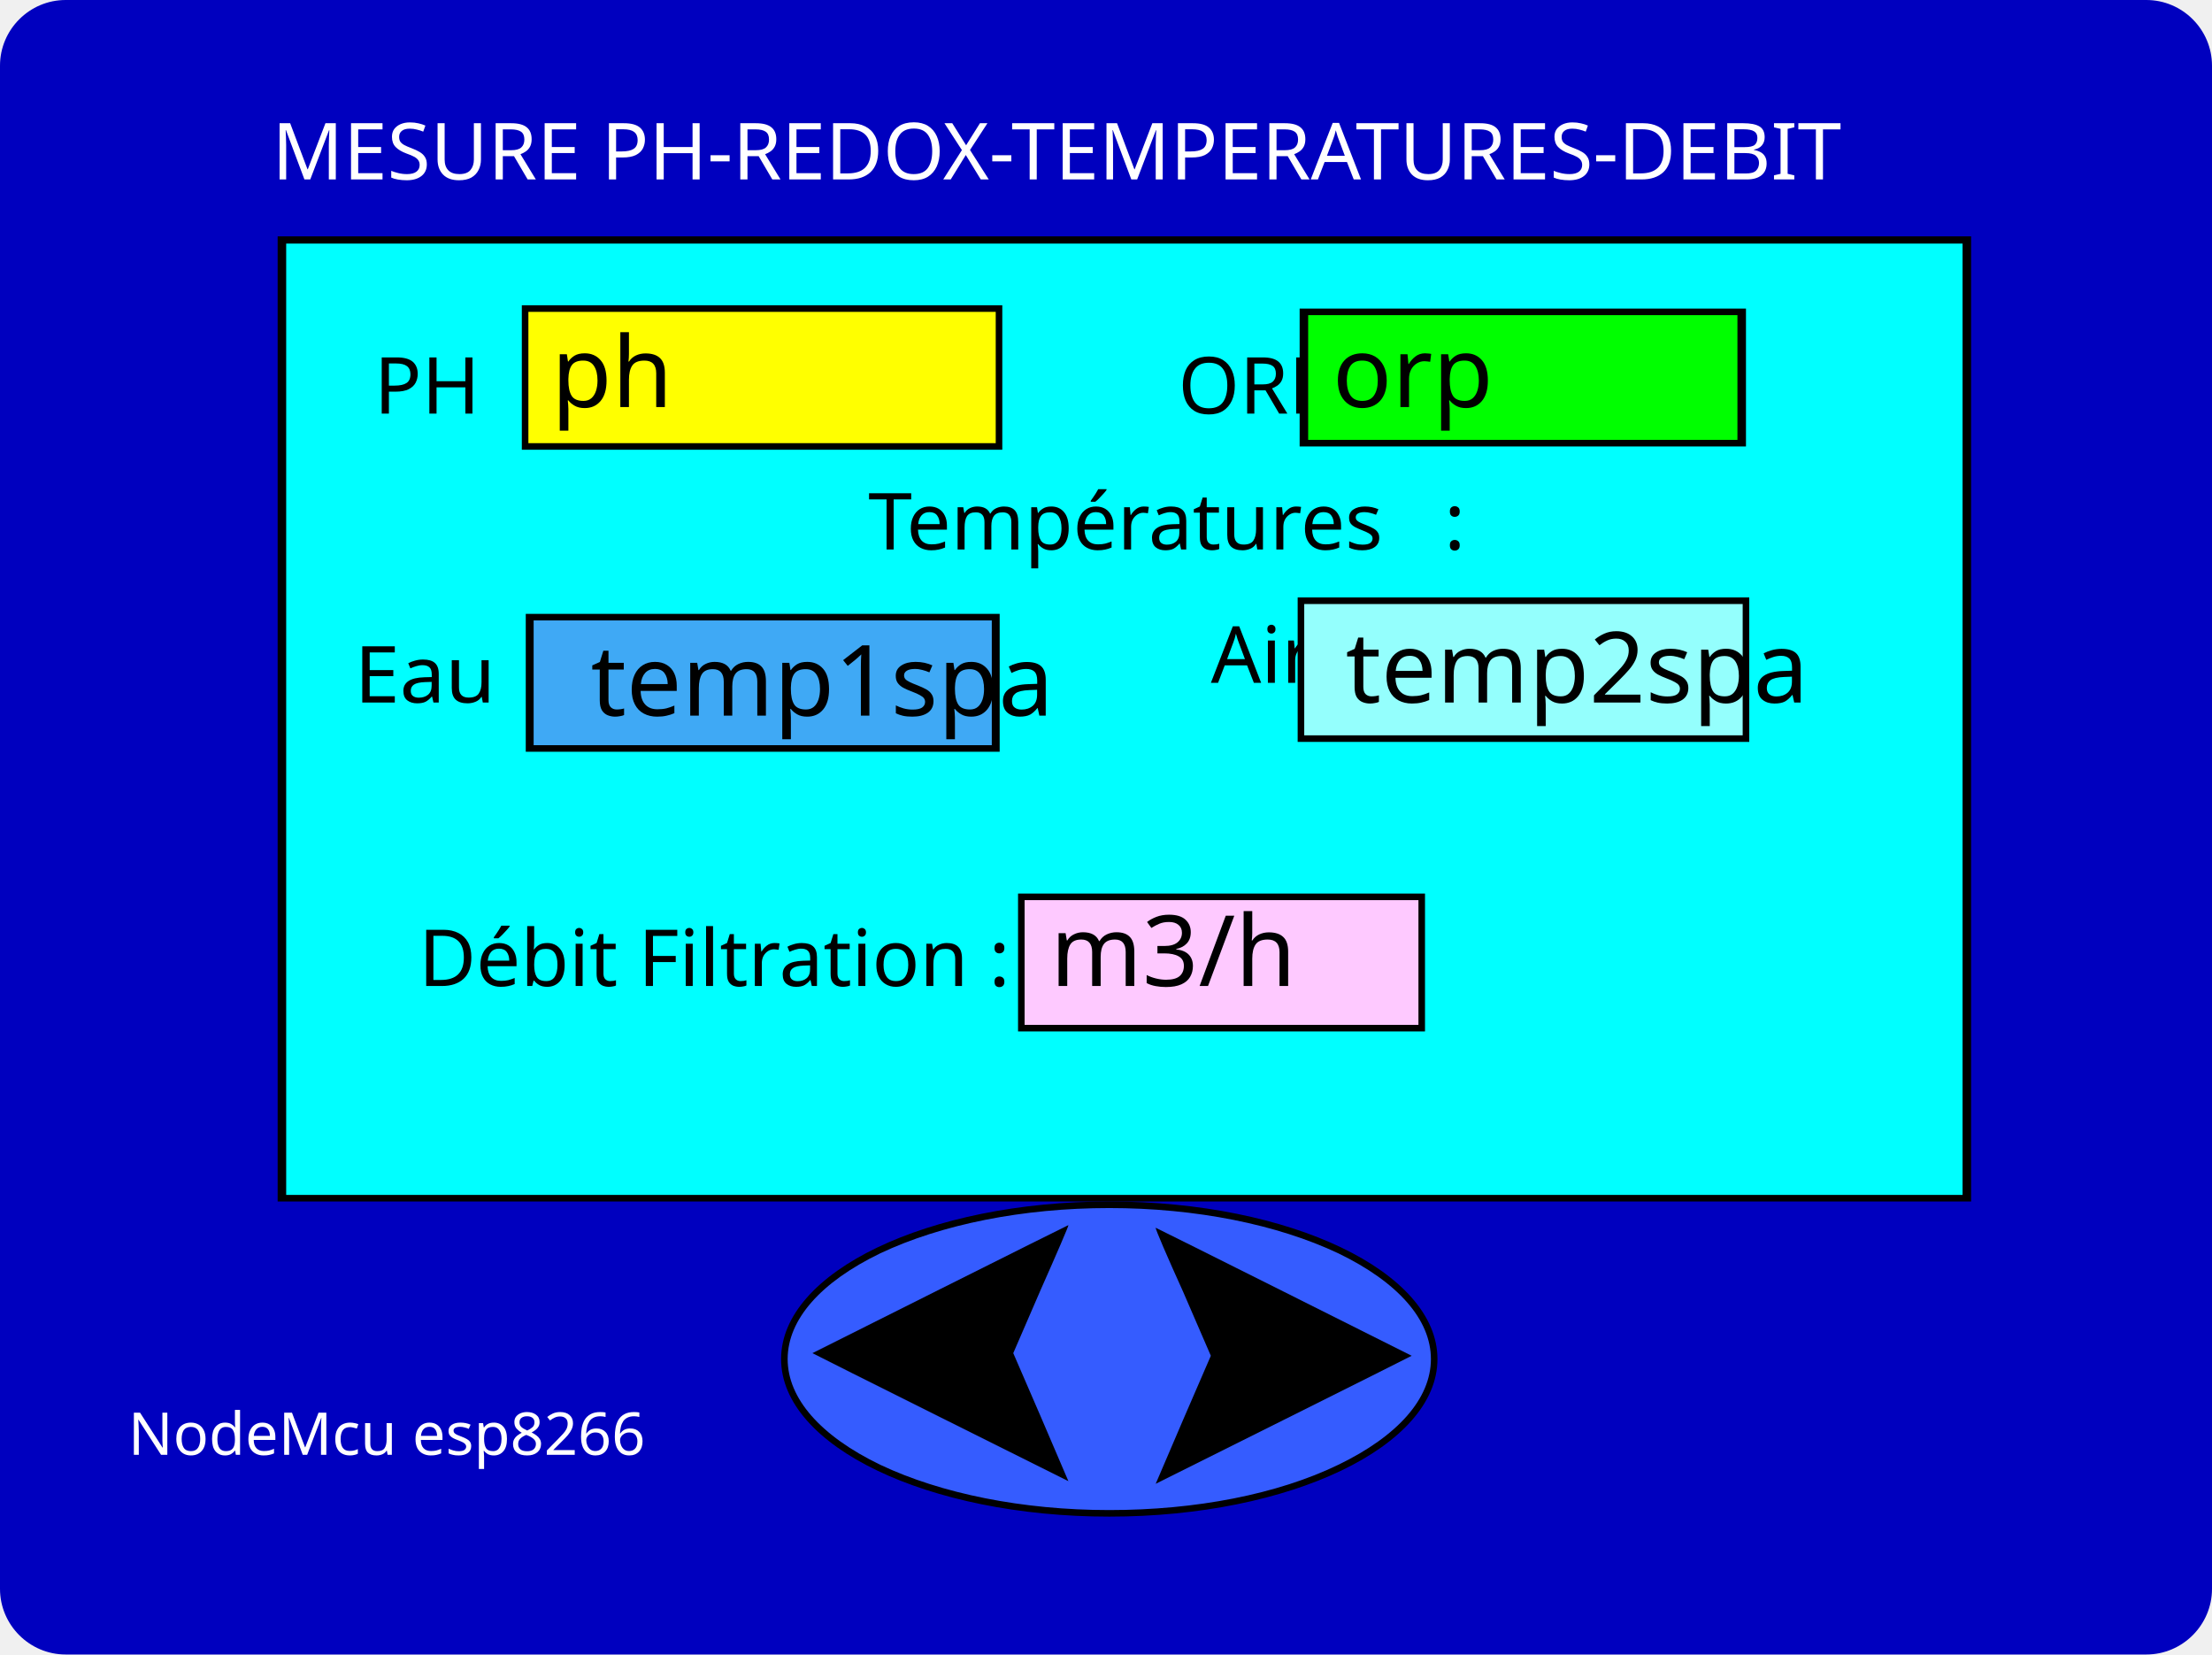
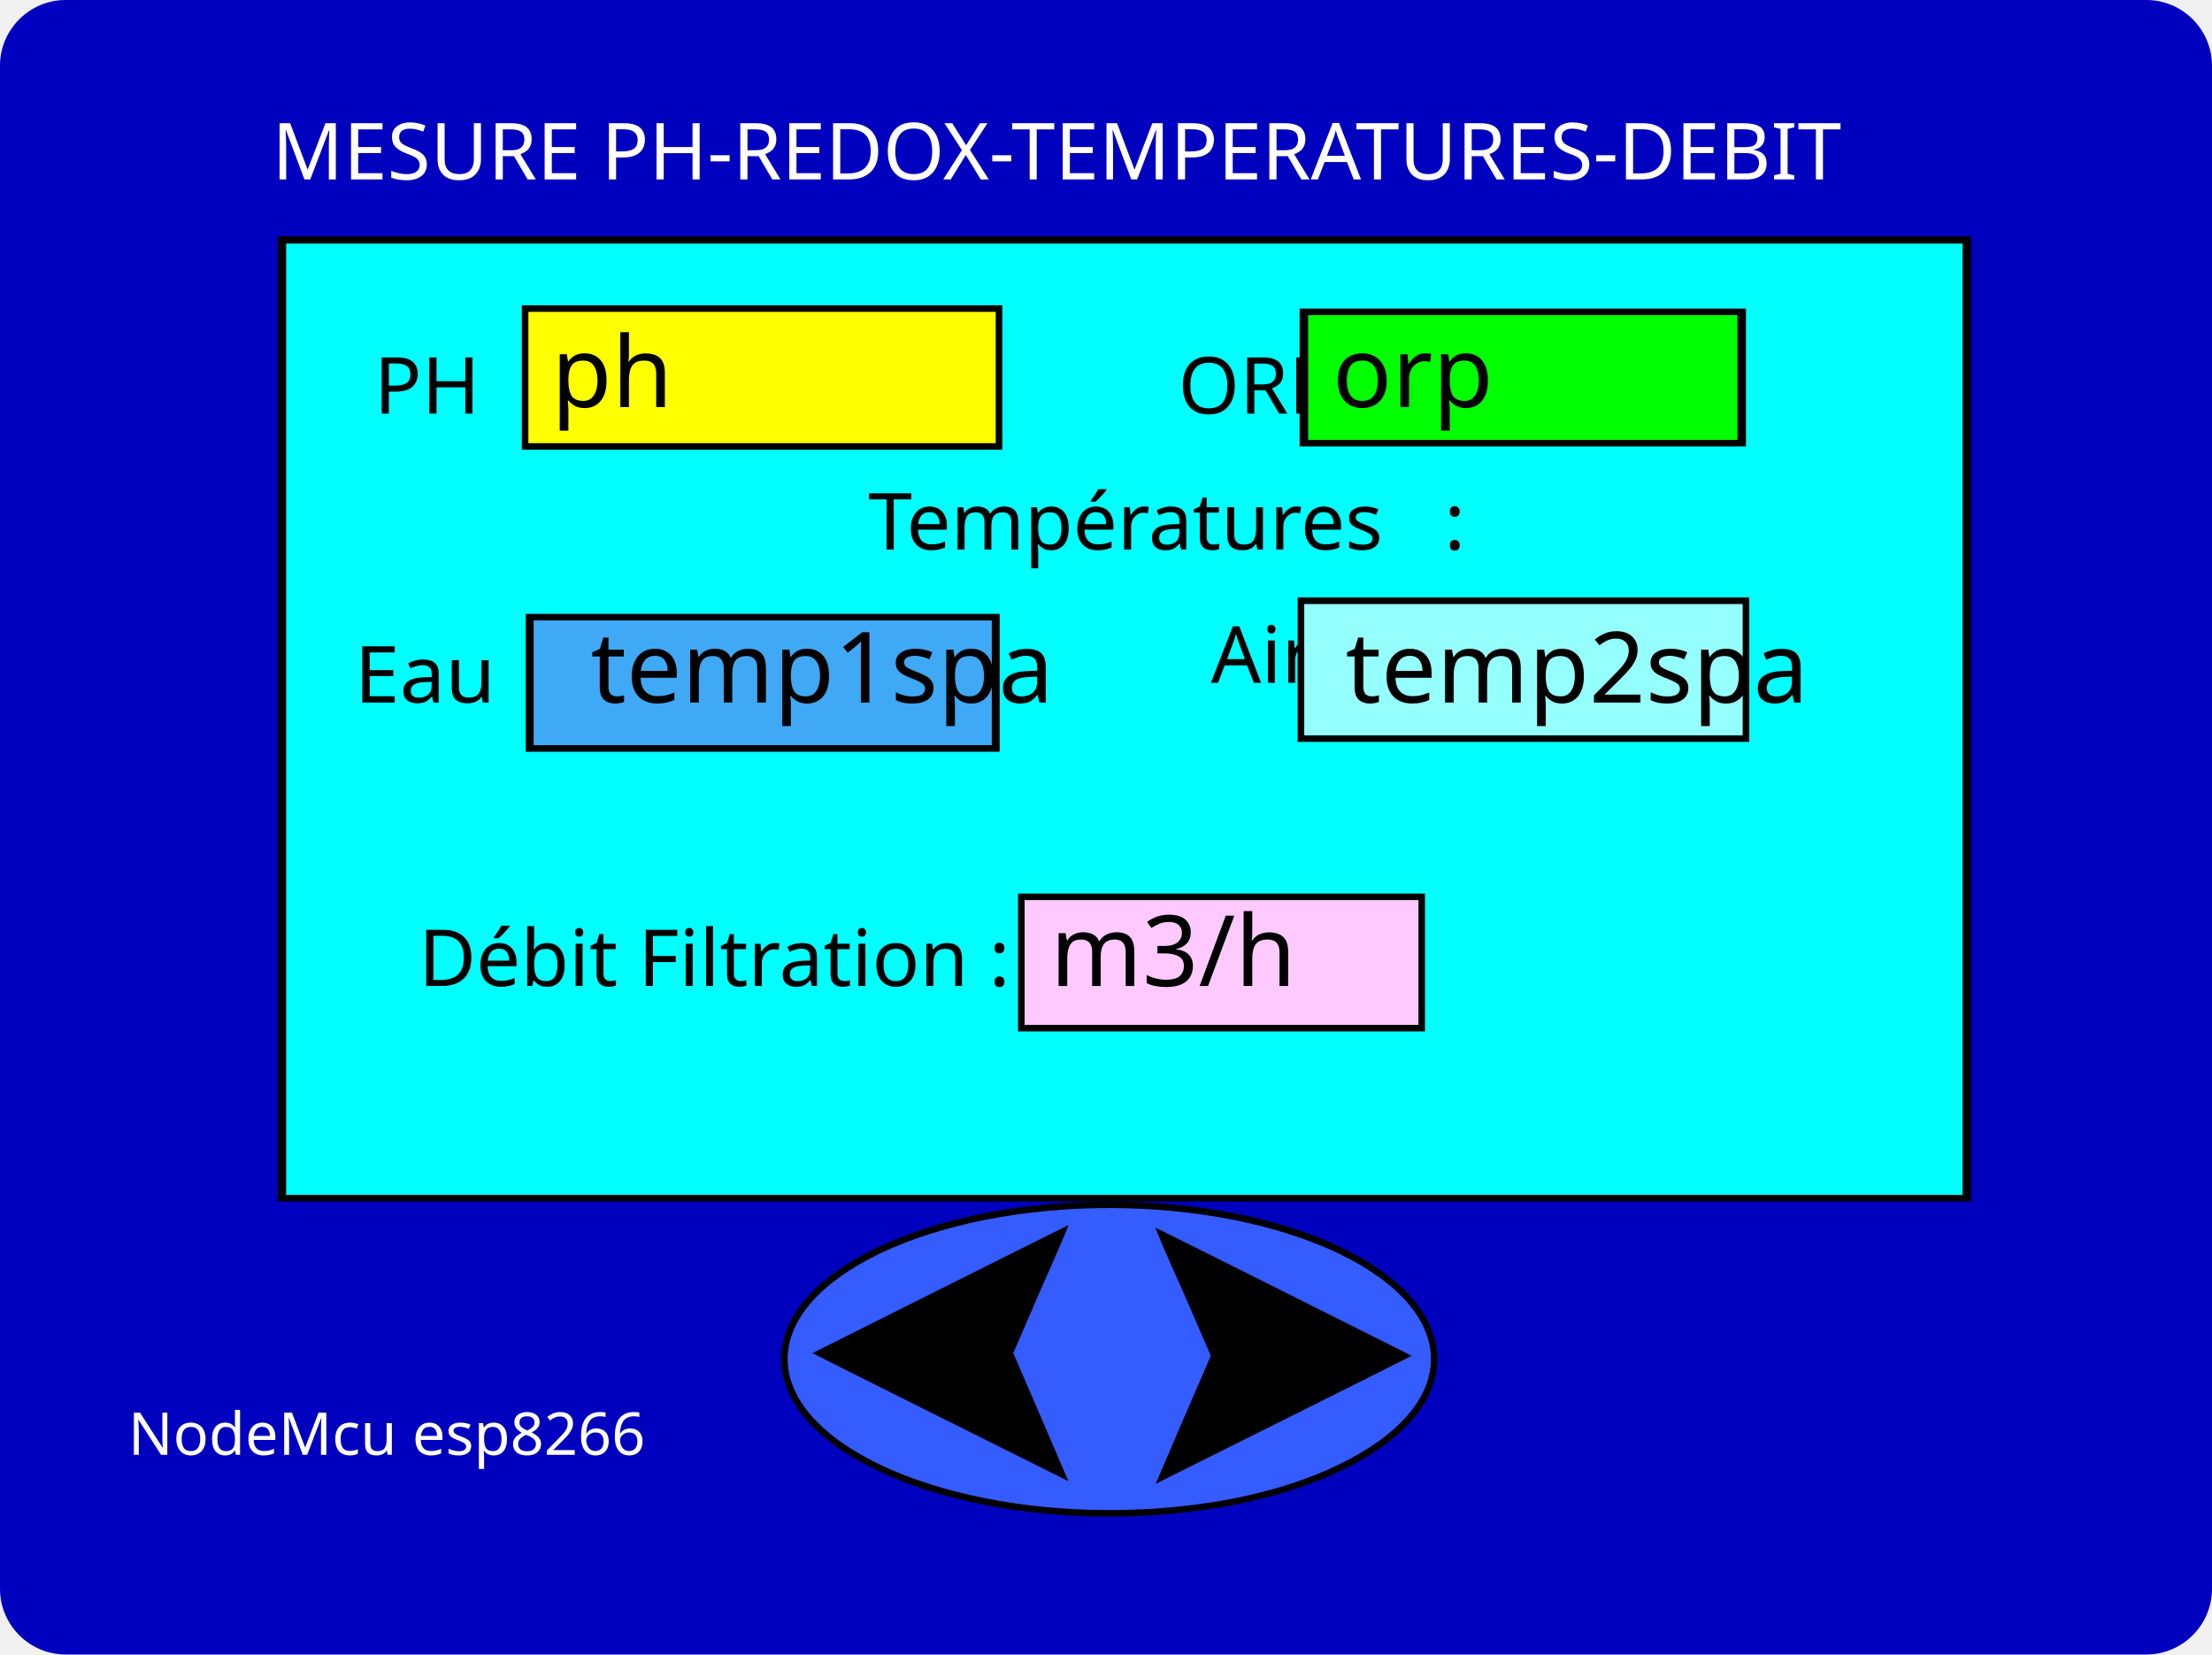
<svg xmlns="http://www.w3.org/2000/svg" version="1.1" id="mesures_spa" x="0px" y="0px" viewBox="0 0 337 252" style="enable-background:new 0 0 337 252;" xml:space="preserve">
  <style type="text/css">
	.spa0{fill:#0000BF;}
	.spa1{fill:#00FFFF;}
	.spa2{font-family:'ArialMT';}
	.spa3{font-size:12px;}
	.spa4{letter-spacing:33;}
	.spa5{fill:#FFFF00;stroke:#000000;stroke-miterlimit:10;}
	.spa6{fill:#00FF00;}
	.spa7{fill:#3FA9F5;}
	.spa8{fill:#94FFFD;stroke:#000000;stroke-miterlimit:10;}
	.spa9{fill:#FEC9FF;}
	.spa10{fill:#355CFF;}
	.spa11{fill:#FFFFFF;}
	.spa12{font-size:9px;}
	.spa13{font-size:15px;}
	
	
</style>
  <g>
    <path class="spa0" d="M10,247c-2.8,0-5-2.2-5-5V10c0-2.8,2.2-5,5-5h317c2.8,0,5,2.2,5,5v232c0,2.8-2.2,5-5,5H10z" />
    <path class="spa0" d="M327,10v232H10V10H327 M327,0H10C4.5,0,0,4.5,0,10v232c0,5.5,4.5,10,10,10h317c5.5,0,10-4.5,10-10V10   C337,4.5,332.5,0,327,0L327,0z" />
  </g>
  <g id="ecran1">
    <g>
      <rect x="43" y="36.5" class="spa1" width="256.7" height="145.9" />
      <path d="M299,37.1V182H43.6V37.1H299 M300.3,36h-258v147h258V36L300.3,36z" />
    </g>
    <text transform="matrix(1 0 0 1 57 63)" class="spa2 spa3">PH</text>
    <text transform="matrix(1 0 0 1 167 63)" class="spa2 spa3">    ORP</text>
    <text transform="matrix(1 0 0 1 132.2758 83.6919)" class="spa2 spa3">Températures   : </text>
    <text transform="matrix(1 0 0 1 83.5654 130.1042)" class="spa2 spa3 spa4">  </text>
    <text transform="matrix(1 0 0 1 172 104)" class="spa2 spa3">    Air</text>
    <text transform="matrix(1 0 0 1 63.7774 150.1797)" class="spa2 spa3">Débit Filtration :</text>
    <rect x="80" y="47" class="spa5" width="72.2" height="21" />
    <g>
      <rect x="198.7" y="47.5" class="spa6" width="66.7" height="20" />
      <path d="M264.7,48v19h-65.4V48H264.7 M266,47h-68v21h68V47L266,47z" />
    </g>
    <g>
      <rect x="80.8" y="94" class="spa7" width="71" height="20" />
      <path d="M151.1,94.5v19H81.3v-19H151.1 M152.3,93.5H80.1v21h72.2L152.3,93.5L152.3,93.5z" />
    </g>
    <rect x="198.2" y="91.5" class="spa8" width="67.8" height="21" />
    <g>
      <rect x="155.6" y="136.6" class="spa9" width="61" height="20" />
      <path d="M216.1,137.1v19h-60v-19H216.1 M217.1,136.1h-62v21h62V136.1L217.1,136.1z" />
    </g>
    <text id="ph" transform="matrix(1 0 0 1 84 62)" class="spa2 spa13">ph</text>
    <text id="orp" transform="matrix(1 0 0 1 203 62)" class="spa2 spa13">orp</text>
-     <text id="temp_eau" transform="matrix(1 0 0 1 90 109)" class="spa2 spa13">temp1spa</text>
+     <text id="temp_eau" transform="matrix(1 0 0 1 90 107)" class="spa2 spa13">temp1spa</text>
    <text id="temp_air" transform="matrix(1 0 0 1 205 107)" class="spa2 spa13">temp2spa</text>
    <text id="debit" transform="matrix(1 0 0 1 160 150.1799)" class="spa2 spa13">m3/h</text>
    <text transform="matrix(1.0326 0 0 1 54 107)" class="spa2 spa3">Eau </text>
  </g>
  <g>
    <ellipse class="spa10" cx="169" cy="207" rx="49.5" ry="23.5" />
    <path d="M169,184c13.2,0,25.6,2.5,34.9,6.9C213,195.3,218,201,218,207s-5,11.7-14.1,16.1c-9.3,4.5-21.7,6.9-34.9,6.9   s-25.6-2.5-34.9-6.9C125,218.7,120,213,120,207s5-11.7,14.1-16.1C143.4,186.5,155.8,184,169,184 M169,183c-27.6,0-50,10.7-50,24   s22.4,24,50,24s50-10.7,50-24S196.6,183,169,183L169,183z" />
  </g>
  <g>
    <g id="ecran_suivant_" transform="matrix(0,-1,1,0,28.57143,680)">
      <path id="e_suiv" d="M493,147.5c0,0.1-19.5,39-19.5,39c-0.1-0.1-19.5-39-19.5-39s4.4,1.9,9.8,4.2l9.7,4.2l9.7-4.2    C488.5,149.3,492.9,147.4,493,147.5C493,147.4,493,147.4,493,147.5z" />
    </g>
  </g>
  <g>
    <g id="ecran_precedent_" transform="matrix(0,-1,1,0,28.57143,680)">
      <path id="e_prec" d="M493.4,134.2c0-0.1-19.5-39-19.5-39c-0.1,0.1-19.5,39-19.5,39s4.4-1.9,9.8-4.2l9.7-4.2l9.7,4.2    C489,132.4,493.4,134.3,493.4,134.2C493.4,134.3,493.4,134.2,493.4,134.2z" />
    </g>
  </g>
  <text transform="matrix(1 0 0 1 41.4414 27.3308)" class="spa11 spa2 spa3">MESURE PH-REDOX-TEMPERATURES-DEBIT</text>
  <text transform="matrix(1 0 0 1 19.522 221.5869)" class="spa11 spa2 spa12">NodeMcu esp8266</text>
</svg>
